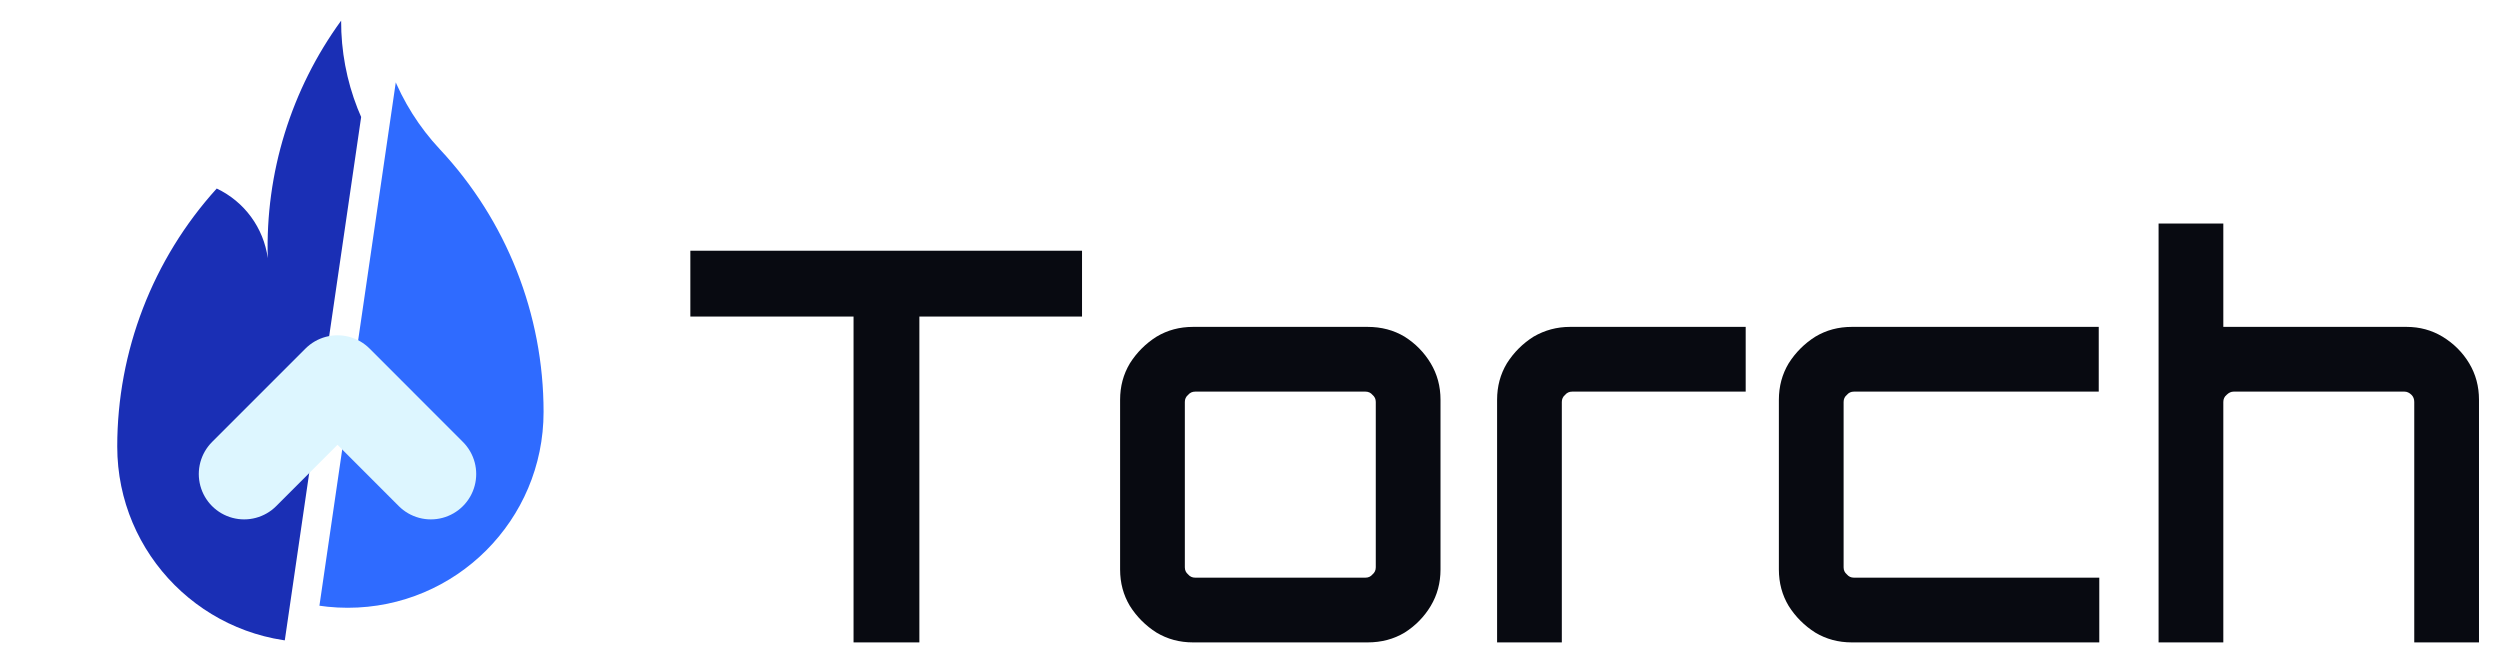
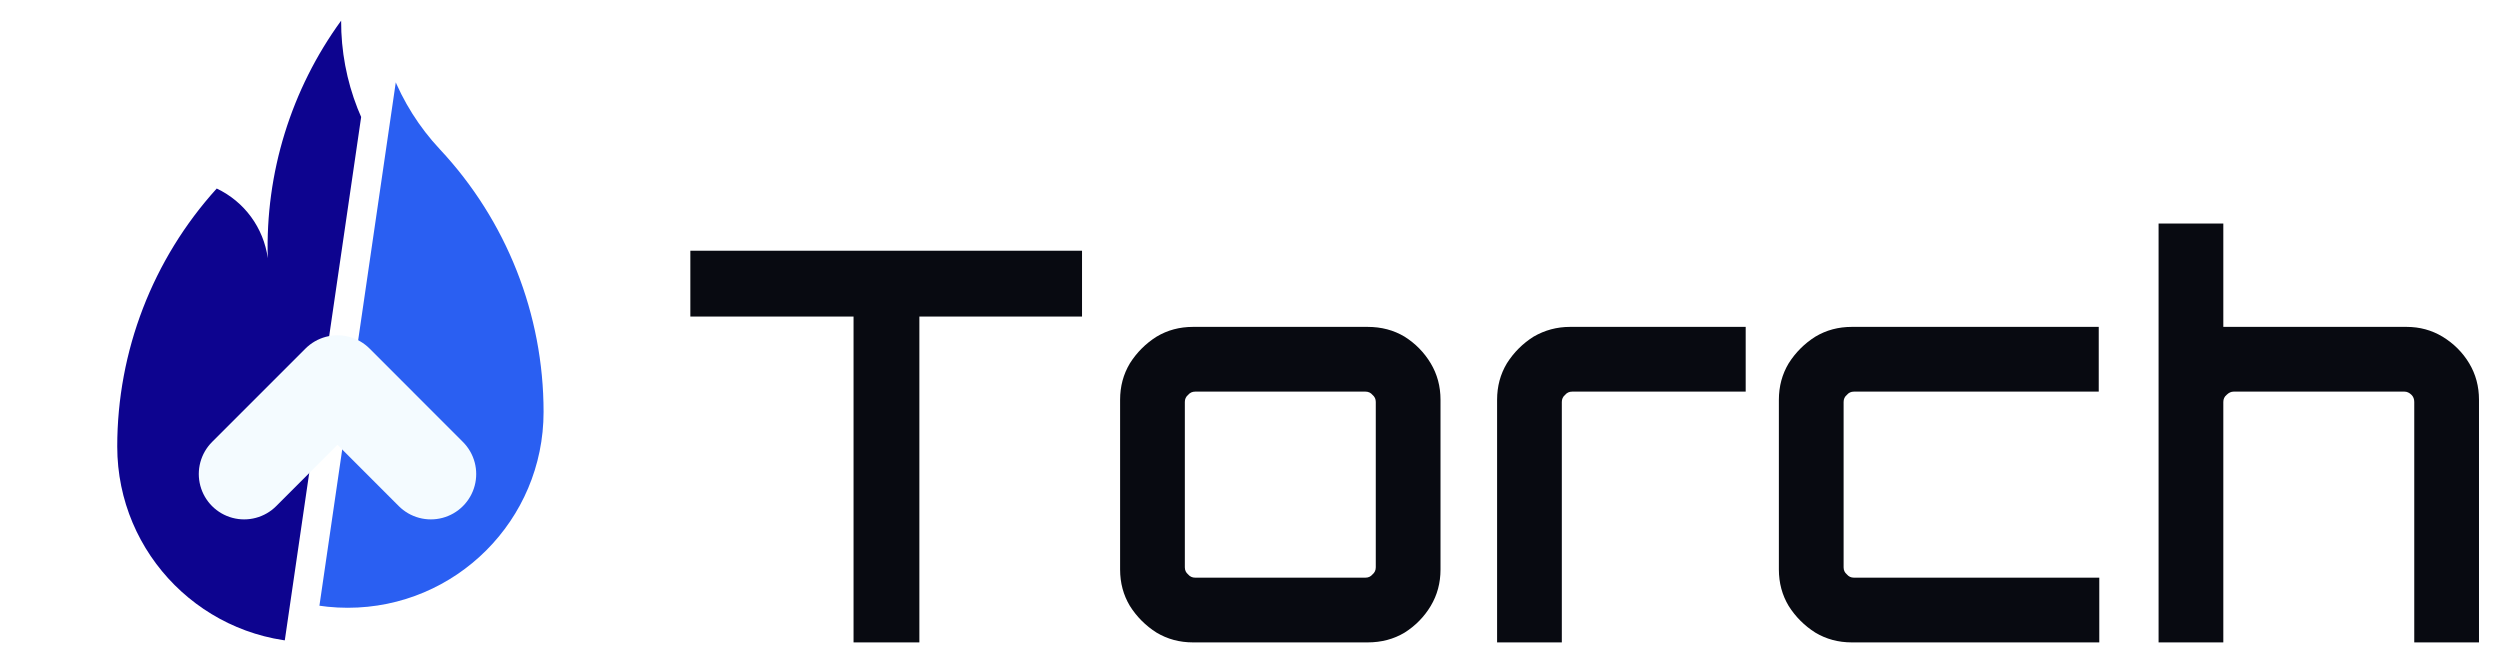
<svg xmlns="http://www.w3.org/2000/svg" viewBox="0 0 242.1 64" width="242.1" height="64" aria-hidden="true">
  <g transform="translate(30.32 2) scale(0.6021)">
    <defs>
      <clipPath id="l">
        <path d="M-400 -400H68.35L-48.37 400H-400Z" />
      </clipPath>
      <clipPath id="r">
        <path d="M400 -400H68.35L-48.37 400H400Z" />
      </clipPath>
    </defs>
-     <path clip-path="url(#l)" fill="#1A2FB5" d="M4.51 0A38.2 38.2 0 0 0 14.82 26.26A61.8 61.8 0 0 1 31.5 68.5A31.5 31.5 0 0 1 -31.5 68.5A61.8 61.8 0 0 1 -15.5 27A14.59 14.59 0 0 1 -7.29 38.2A61.8 61.8 0 0 1 4.51 0Z" />
+     <path clip-path="url(#l)" fill="#0D048F" d="M4.51 0A38.2 38.2 0 0 0 14.82 26.26A61.8 61.8 0 0 1 31.5 68.5A31.5 31.5 0 0 1 -31.5 68.5A61.8 61.8 0 0 1 -15.5 27A14.59 14.59 0 0 1 -7.29 38.2A61.8 61.8 0 0 1 4.51 0Z" />
    <g transform="translate(5.57 -5.57)">
-       <path clip-path="url(#r)" fill="#2F6BFF" d="M4.51 0A38.2 38.2 0 0 0 14.82 26.26A61.8 61.8 0 0 1 31.5 68.5A31.5 31.5 0 0 1 -31.5 68.5A61.8 61.8 0 0 1 -15.5 27A14.59 14.59 0 0 1 -7.29 38.2A61.8 61.8 0 0 1 4.51 0Z" />
+       <path clip-path="url(#r)" fill="#2A5FF2" d="M4.51 0A38.2 38.2 0 0 0 14.82 26.26A61.8 61.8 0 0 1 31.5 68.5A31.5 31.5 0 0 1 -31.5 68.5A61.8 61.8 0 0 1 -15.5 27A14.59 14.59 0 0 1 -7.29 38.2A61.8 61.8 0 0 1 4.51 0Z" />
    </g>
-     <path d="M-11.09 72.92L3.93 57.9L18.94 72.92" fill="none" stroke="#DDF6FF" stroke-width="14.59" stroke-linecap="round" stroke-linejoin="round" />
+     <path d="M-11.09 72.92L3.93 57.9L18.94 72.92" fill="none" stroke="#F4FBFF" stroke-width="14.59" stroke-linecap="round" stroke-linejoin="round" />
  </g>
  <g transform="translate(65.8 62.21) scale(0.05268)" fill="#080A11">
    <path transform="translate(0 0)" d="M320 0V-599H20V-720H740V-599H441V0Z" />
    <path transform="translate(759 0)" d="M185 0Q148 0 118 -18Q88 -37 69 -67Q51 -97 51 -134V-446Q51 -483 69 -513Q88 -543 118 -562Q148 -580 185 -580H506Q544 -580 574 -562Q604 -543 622 -513Q640 -483 640 -446V-134Q640 -97 622 -67Q604 -37 574 -18Q544 0 506 0H185ZM189 -119H502Q510 -119 515 -125Q521 -130 521 -138V-442Q521 -450 515 -455Q510 -461 502 -461H189Q181 -461 176 -455Q170 -450 170 -442V-138Q170 -130 176 -125Q181 -119 189 -119Z" />
    <path transform="translate(1451 0)" d="M52 0V-446Q52 -483 70 -513Q89 -543 119 -562Q150 -580 186 -580H509V-461H190Q182 -461 177 -455Q171 -450 171 -442V0Z" />
    <path transform="translate(1970 0)" d="M185 0Q148 0 118 -18Q88 -37 69 -67Q51 -97 51 -134V-446Q51 -483 69 -513Q88 -543 118 -562Q148 -580 185 -580H639V-461H189Q181 -461 176 -455Q170 -450 170 -442V-138Q170 -130 176 -125Q181 -119 189 -119H640V0H185Z" />
    <path transform="translate(2665 0)" d="M54 0V-770H173V-580H510Q546 -580 576 -562Q607 -543 625 -513Q643 -483 643 -446V0H524V-442Q524 -450 519 -455Q513 -461 506 -461H192Q185 -461 179 -455Q173 -450 173 -442V0Z" />
  </g>
</svg>
